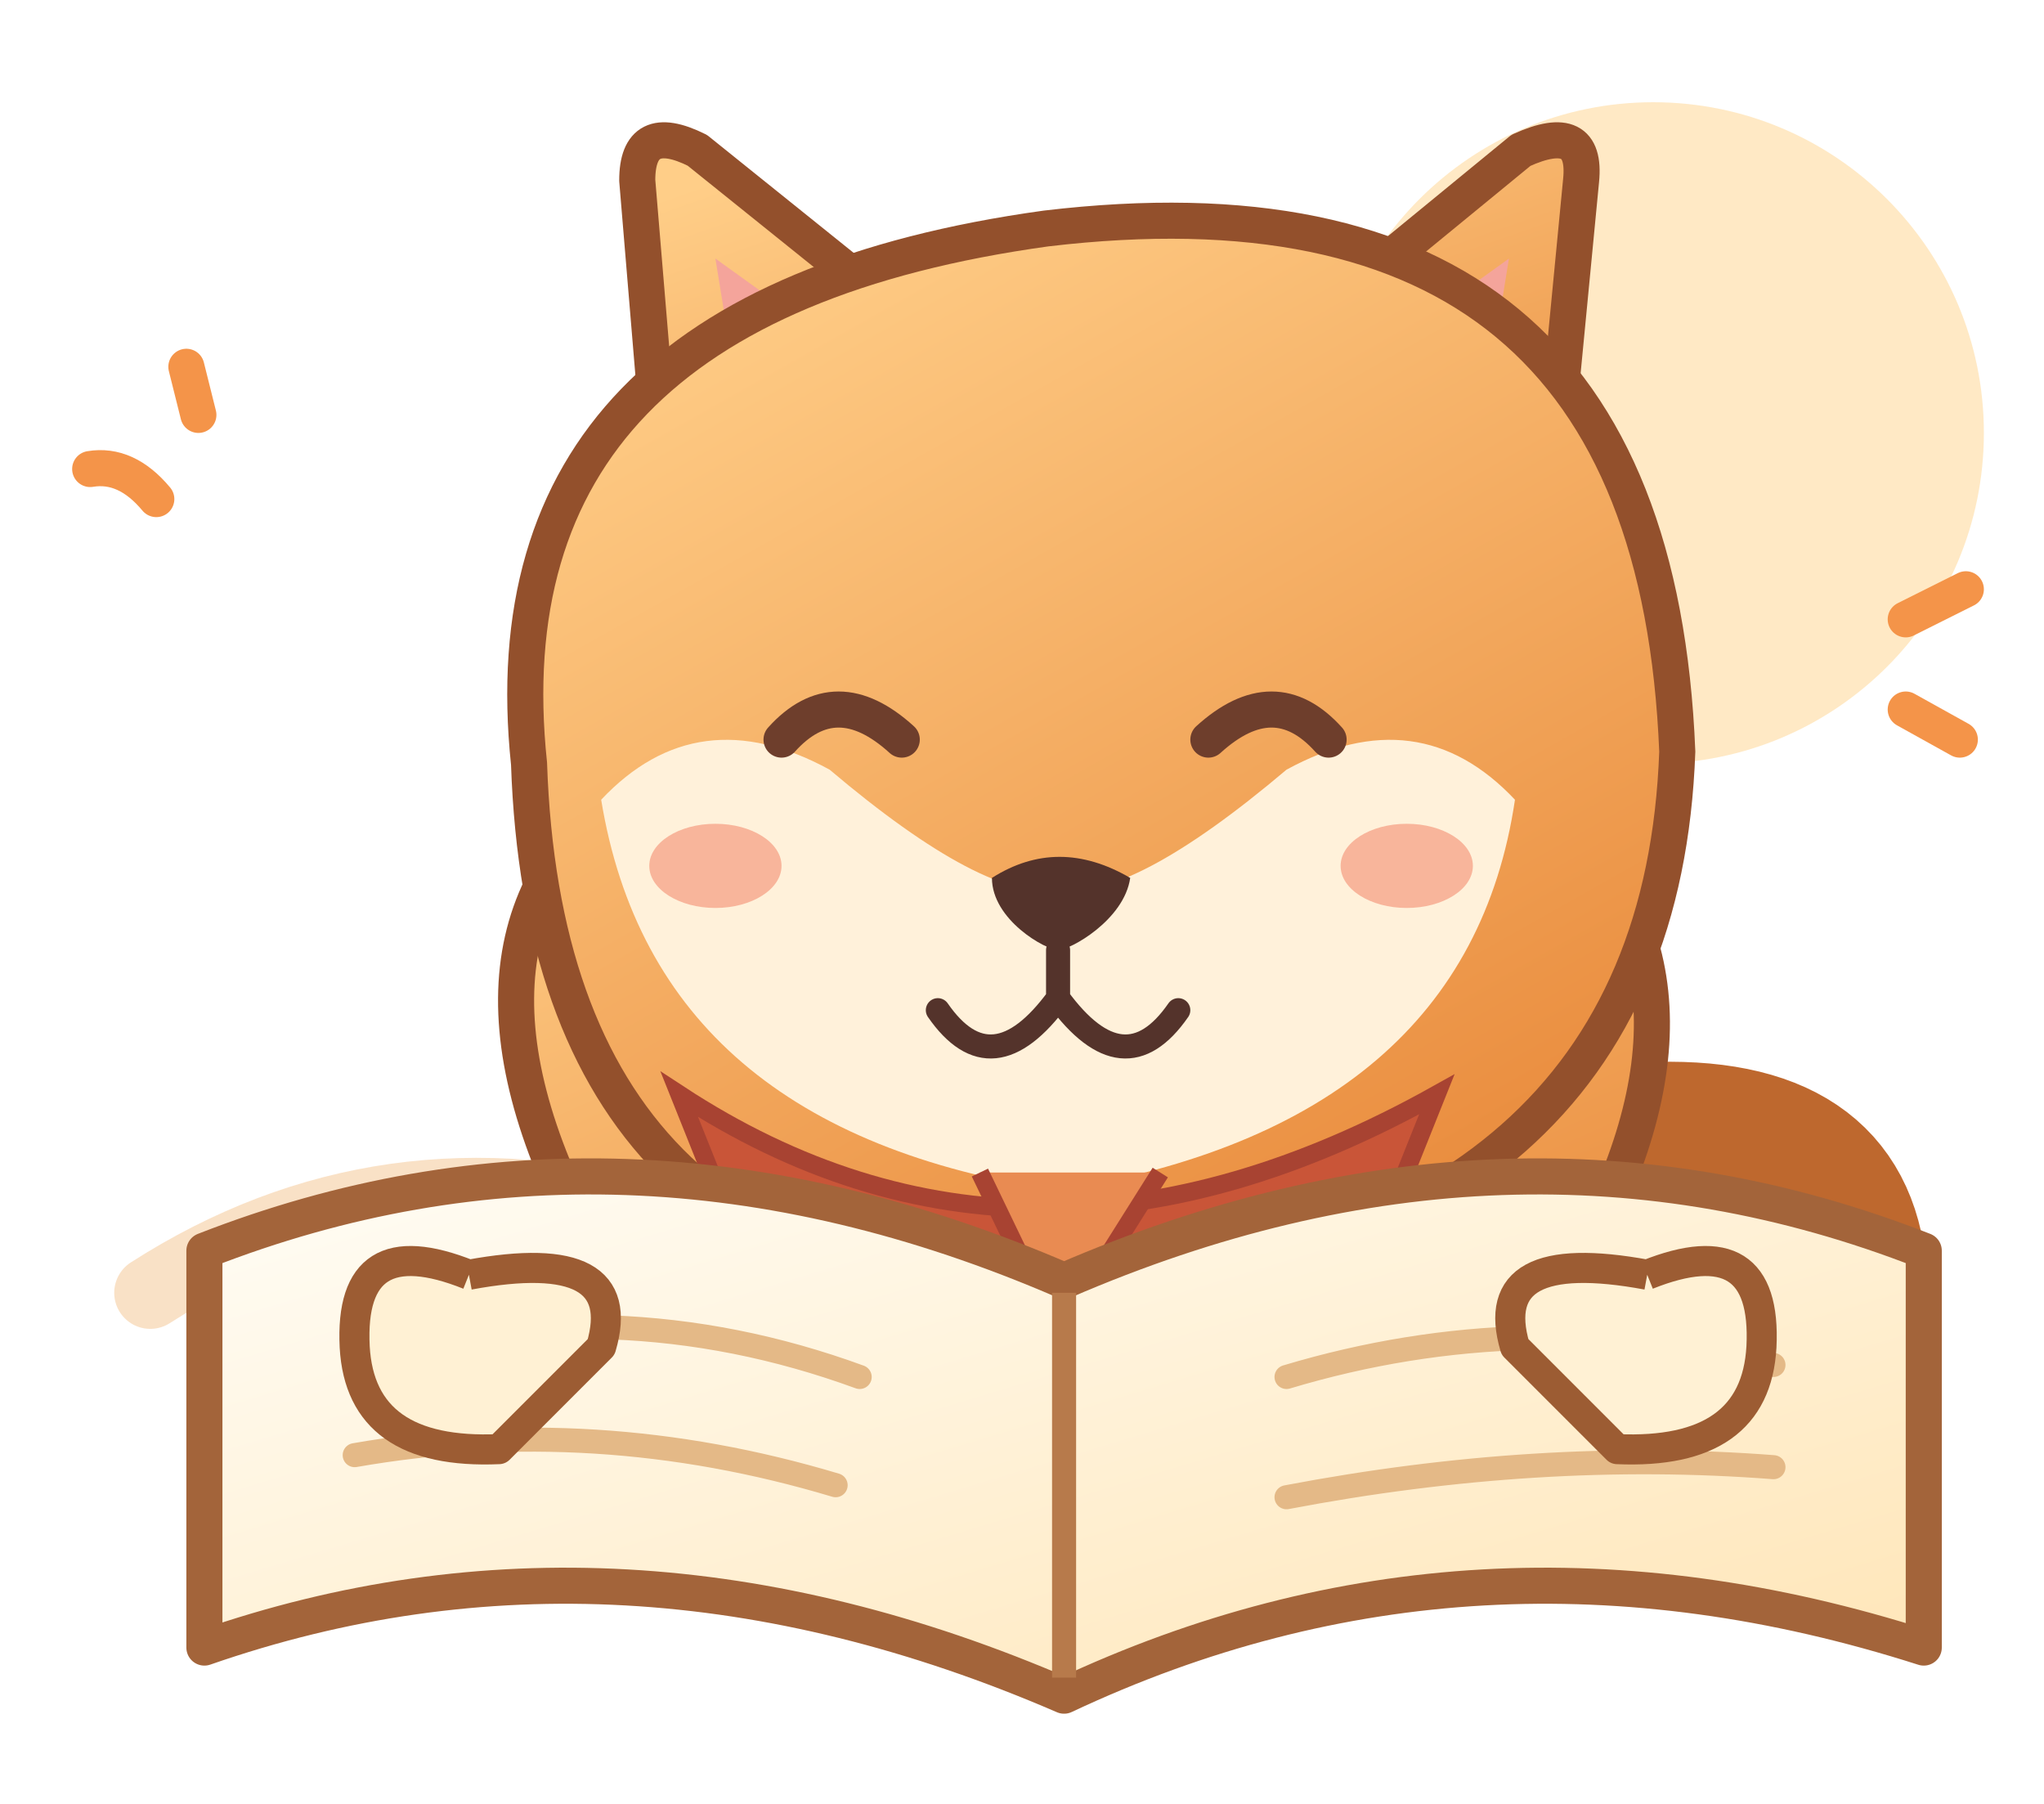
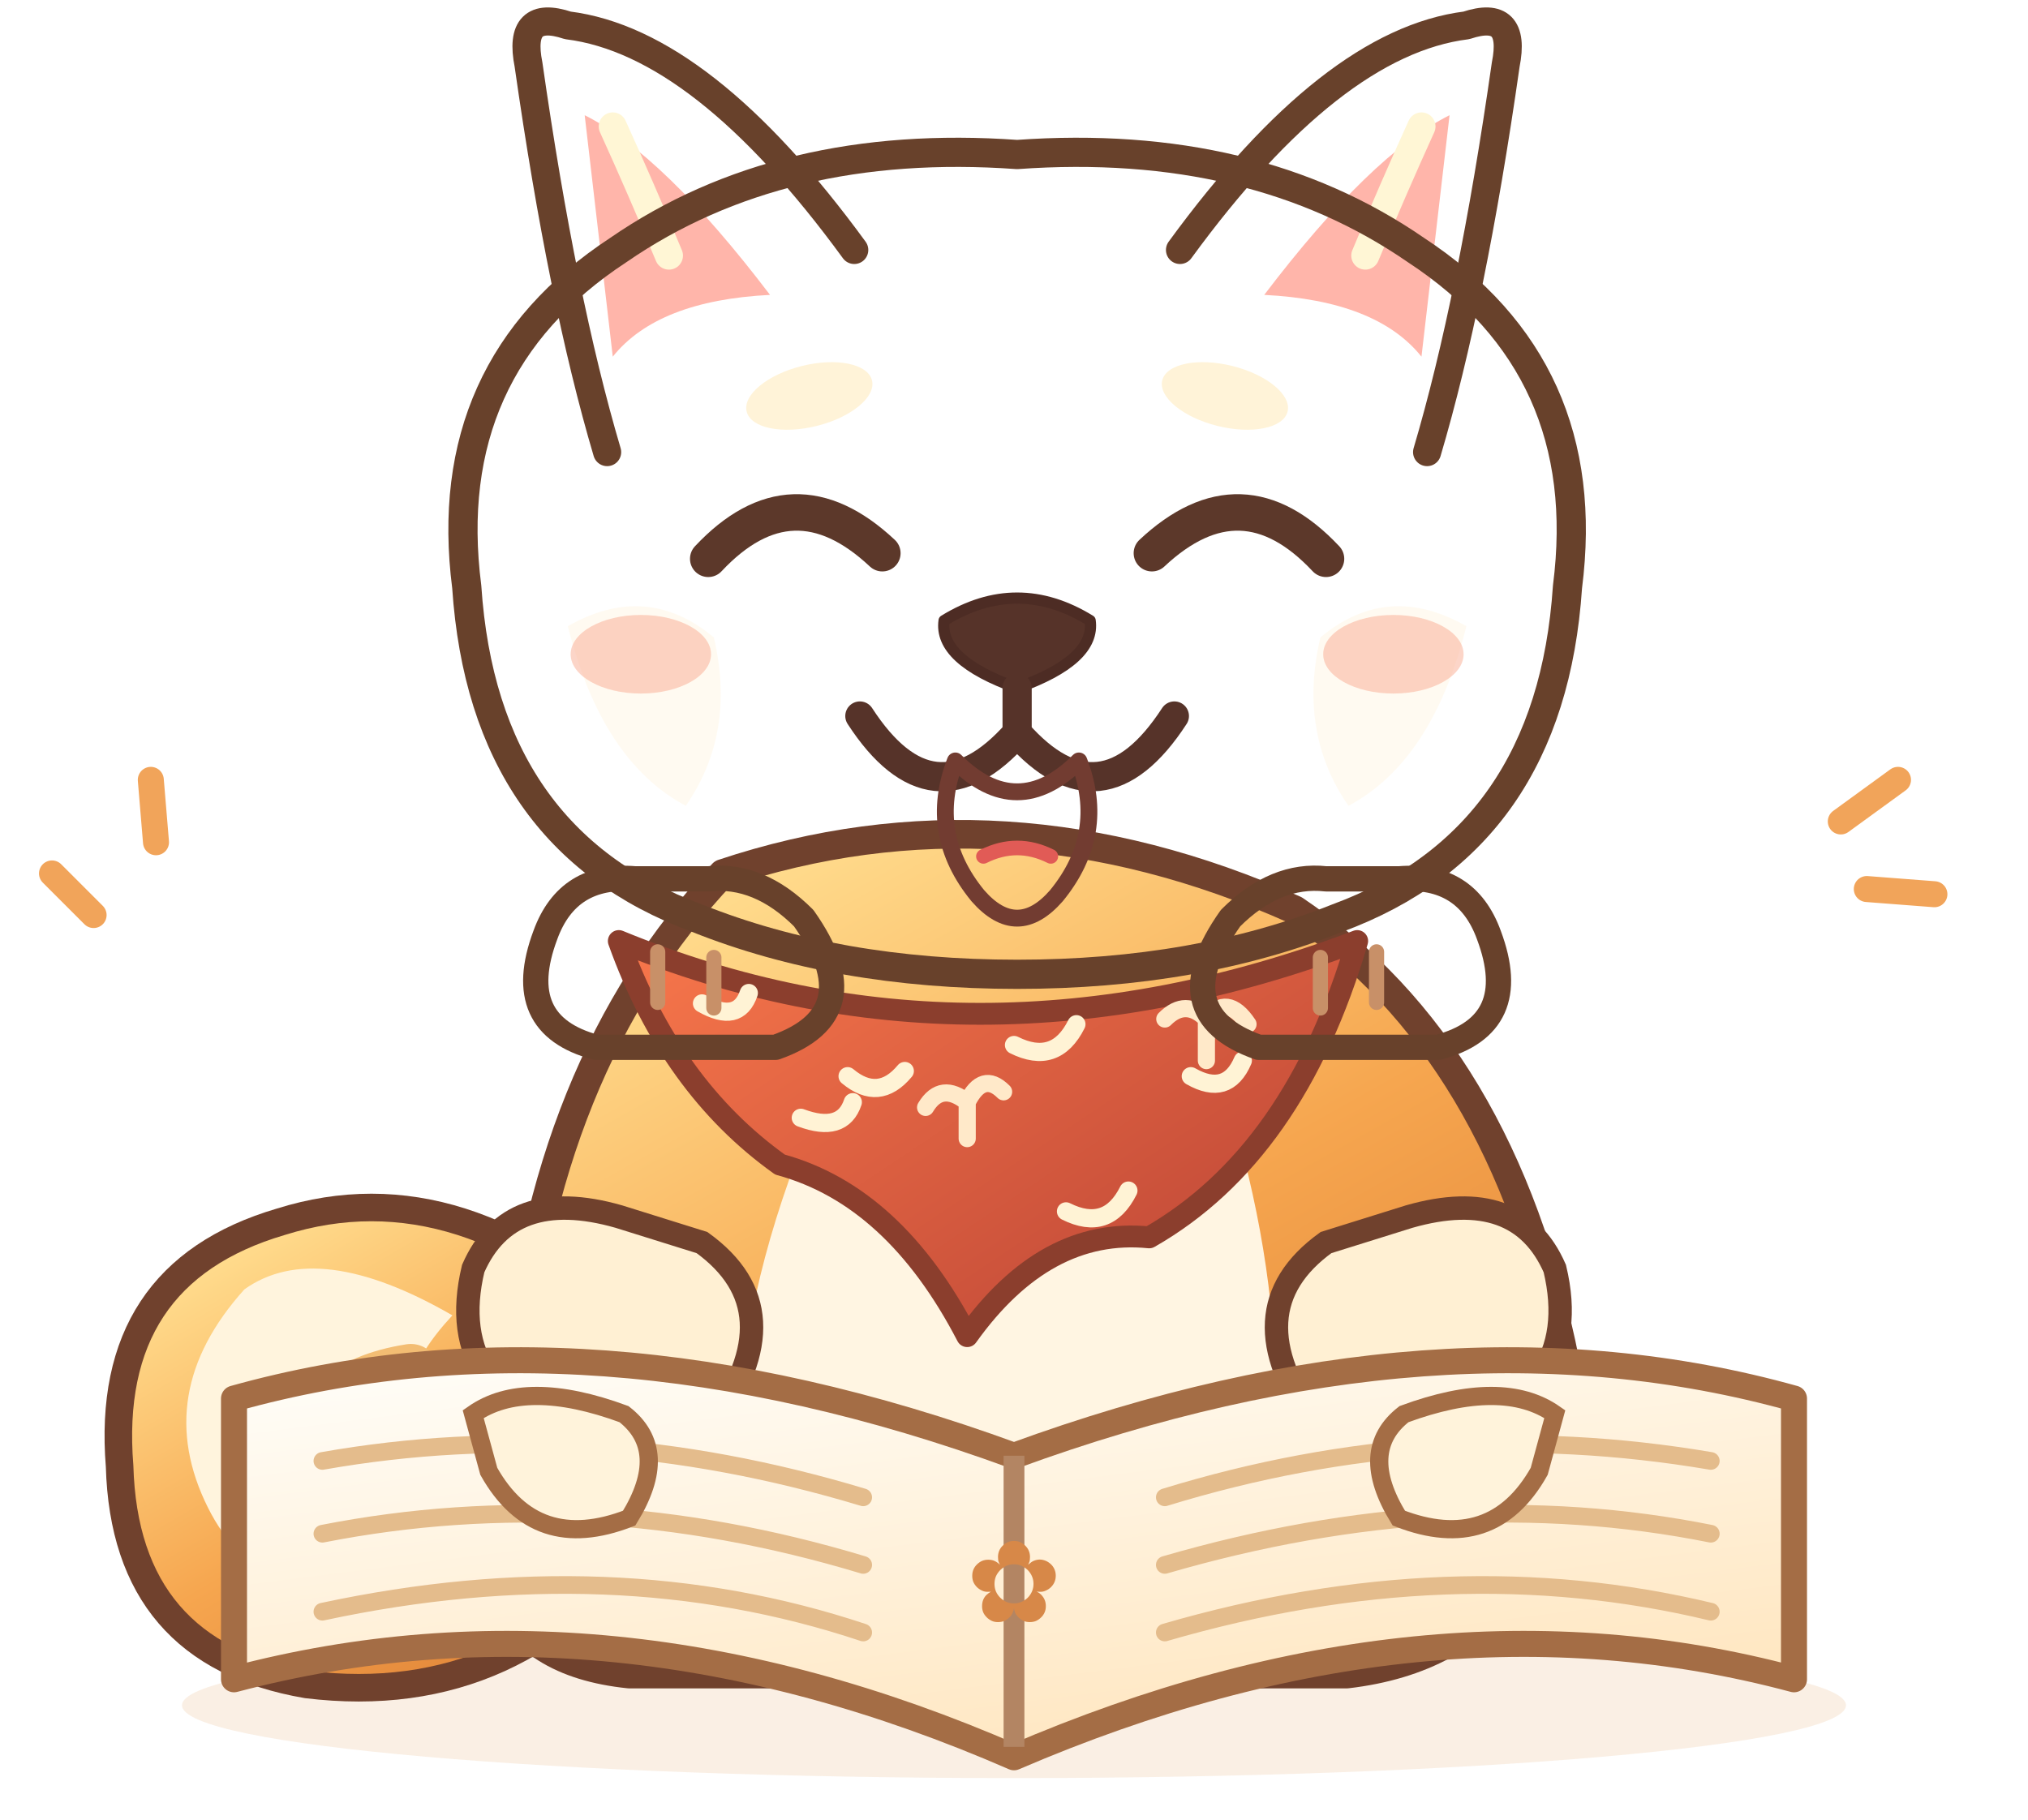
- <svg xmlns="http://www.w3.org/2000/svg" viewBox="0 0 340 300" role="img" aria-labelledby="title">
+ <svg xmlns="http://www.w3.org/2000/svg" viewBox="0 0 390 350" role="img" aria-labelledby="title">
  <defs>
-     <linearGradient id="fur" x1=".2" y1="0" x2=".8" y2="1">
-       <stop stop-color="#ffce88" />
-       <stop offset="1" stop-color="#e88839" />
+     <linearGradient id="bodyFur" x1=".2" y1=".1" x2=".85" y2="1">
+       <stop stop-color="#ffda8b" />
+       <stop offset=".48" stop-color="#f6a64f" />
+       <stop offset="1" stop-color="#dc7c32" />
    </linearGradient>
-     <linearGradient id="paper" x1="0" y1="0" x2="1" y2="1">
-       <stop stop-color="#fffdf6" />
-       <stop offset="1" stop-color="#ffe5b6" />
+     <linearGradient id="bookPage" x1="0" y1="0" x2=".5" y2="1">
+       <stop stop-color="#fffefa" />
+       <stop offset="1" stop-color="#ffe7c2" />
+     </linearGradient>
+     <linearGradient id="scarf" x1="0" y1="0" x2="1" y2=".8">
+       <stop stop-color="#f8774b" />
+       <stop offset="1" stop-color="#bd4636" />
    </linearGradient>
  </defs>
-   <circle cx="275" cy="72" r="55" fill="#ffe2b2" opacity=".75" />
-   <path d="M25 215q39-25 85-12t90-16 107 25" fill="none" stroke="#f3c38e" stroke-width="12" stroke-linecap="round" opacity=".5" />
-   <path d="M265 189q37-5 43 17t-26 31" fill="none" stroke="#be682e" stroke-width="23" stroke-linecap="round" />
-   <path d="M92 194Q72 145 117 123q66-32 132 5 39 25 19 71l-50 49H125Z" fill="url(#fur)" stroke="#93502c" stroke-width="6" />
-   <path d="M113 114 106 30q0-10 10-5l51 41m88 47 8-83q1-10-10-5l-50 41" fill="url(#fur)" stroke="#93502c" stroke-width="6" stroke-linejoin="round" />
-   <path d="m119 43 7 43 25-20m100-23-7 43-25-20" fill="#f4a49b" />
-   <path d="M88 127q-8-76 86-89 101-12 105 87-3 83-103 91Q91 215 88 127Z" fill="url(#fur)" stroke="#93502c" stroke-width="6" />
-   <path d="M100 133q16-17 38-5 26 22 38 20 12 2 38-20 22-12 38 5-8 54-76 65-67-10-76-65Z" fill="#fff1da" />
-   <path d="M130 123q9-10 20 0m51 0q11-10 20 0" fill="none" stroke="#6e3e2c" stroke-width="6" stroke-linecap="round" />
-   <path d="M165 146q11-7 23 0c-1 7-10 12-12 12s-11-5-11-12Z" fill="#54332b" />
-   <path d="M176 158v8q-11 15-20 2m20-2q11 15 20 2" fill="none" stroke="#54332b" stroke-width="4" stroke-linecap="round" />
-   <ellipse cx="119" cy="144" rx="11" ry="7" fill="#f6a68b" opacity=".8" />
-   <ellipse cx="234" cy="144" rx="11" ry="7" fill="#f6a68b" opacity=".8" />
-   <path d="M113 182q58 38 126 0l-8 20q-51 33-110 0Z" fill="#c95538" stroke="#a84332" stroke-width="3" />
-   <path d="m163 195 13 27 17-27" fill="#e98b52" stroke="#a84332" stroke-width="3" />
-   <path d="M34 208q69-27 143 5 74-32 143-5v66q-75-24-143 8-74-32-143-8Z" fill="url(#paper)" stroke="#a3643a" stroke-width="6" stroke-linejoin="round" />
-   <path d="M177 215v64" fill="none" stroke="#b77a4b" stroke-width="4" />
-   <path d="M59 226q43-12 84 3m-84 13q40-7 80 5m75-18q40-12 81-2m-81 22q42-8 81-5" fill="none" stroke="#e4b987" stroke-width="4" stroke-linecap="round" />
-   <path d="M78 212q-20-8-19 12 1 18 24 17l17-17q5-17-22-12m196 0q20-8 19 12-1 18-24 17l-17-17q-5-17 22-12" fill="#fff1d4" stroke="#9c5c33" stroke-width="5" stroke-linejoin="round" />
-   <path d="M26 83q-5-6-11-5m18-9-2-8M317 103l10-5m-10 20 9 5" stroke="#f49449" stroke-width="6" stroke-linecap="round" />
+   <ellipse cx="195" cy="328" rx="160" ry="14" fill="#eabf94" opacity=".25" />
+   <path d="M123 257Q89 224 54 235Q20 245 23 282Q24 318 59 324Q100 329 125 294L137 262Z" fill="url(#bodyFur)" stroke="#70412d" stroke-width="5.3" stroke-linejoin="round" />
+   <path d="M47 248Q29 268 40 290Q50 310 74 304Q100 295 105 276Q91 287 81 276Q74 267 87 253Q61 238 47 248Z" fill="#fff4dd" />
+   <path d="M79 264Q60 267 61 282Q65 297 82 289" fill="none" stroke="#f3bd73" stroke-width="11" stroke-linecap="round" />
+   <path d="M139 168Q193 150 249 175Q289 202 301 262Q302 317 259 322H121Q82 318 99 267Q104 205 139 168Z" fill="url(#bodyFur)" stroke="#70412d" stroke-width="5.5" stroke-linejoin="round" />
+   <path d="M158 211Q192 235 235 208Q254 267 238 314H152Q130 276 158 211Z" fill="#fff5e2" />
+   <path d="M119 181Q187 209 261 181Q249 222 221 238Q201 236 186 257Q172 230 150 224Q129 209 119 181Z" fill="url(#scarf)" stroke="#8b3e2d" stroke-width="4.2" stroke-linejoin="round" />
+   <path d="M135 193q7 4 9-2m19 16q6 5 11-1m21-5q8 4 12-4m22 10q7 4 10-3m-85 11q8 3 10-3m41 21q8 4 12-4" fill="none" stroke="#fff3d5" stroke-width="3.5" stroke-linecap="round" />
+   <path d="M186 212q-5-4-8 1m8-1q3-6 7-2m-7 2v7m46-23q-4-4-8 0m8 0q4-5 8 1m-8-1v8" fill="none" stroke="#ffe9c9" stroke-width="3.3" stroke-linecap="round" />
+   <g transform="translate(66,-7) scale(1.08)">
+     <g stroke-linecap="round" stroke-linejoin="round" filter="url(#shadow)">
+       <path d="M47 87Q39 60 33 18Q31 8 40 11Q64 14 91 51" fill="url(#fur)" stroke="#68412b" stroke-width="5" />
+       <path d="M193 87Q201 60 207 18Q209 8 200 11Q176 14 149 51" fill="url(#fur)" stroke="#68412b" stroke-width="5" />
+       <path d="M43 27Q57 34 76 59Q56 60 48 70Z" fill="#ffb5aa" />
+       <path d="M197 27Q183 34 164 59Q184 60 192 70Z" fill="#ffb5aa" />
+       <path d="M48 29Q53 40 58 52M192 29Q187 40 182 52" fill="none" stroke="#fff6d5" stroke-width="5" />
+       <path d="M22 111Q17 72 49 51Q78 31 120 34Q162 31 191 51Q223 72 218 111Q215 156 177 170Q152 180 120 180Q88 180 63 170Q25 156 22 111Z" fill="url(#fur)" stroke="#68412b" stroke-width="5.2" />
+       <path d="M30 109Q45 97 62 103Q85 111 93 124Q120 136 147 124Q155 111 178 103Q195 97 210 109Q210 146 181 162Q160 177 120 177Q80 177 59 162Q30 146 30 109Z" fill="url(#cream)" />
+       <path d="M40 118Q54 110 66 120Q70 137 61 150Q46 142 40 118Z" fill="#fff9ee" opacity=".8" />
+       <path d="M200 118Q186 110 174 120Q170 137 179 150Q194 142 200 118Z" fill="#fff9ee" opacity=".8" />
+       <ellipse cx="83" cy="77" rx="11.5" ry="5.5" transform="rotate(-14 83 77)" fill="#fff3d8" />
+       <ellipse cx="157" cy="77" rx="11.5" ry="5.5" transform="rotate(14 157 77)" fill="#fff3d8" />
+       <path d="M65 106Q80 90 96 105M144 105Q160 90 175 106" fill="none" stroke="#5c382a" stroke-width="6.5" />
+       <ellipse cx="53" cy="123" rx="12.5" ry="7" fill="#faaf95" opacity=".52" />
+       <ellipse cx="187" cy="123" rx="12.5" ry="7" fill="#faaf95" opacity=".52" />
+       <path d="M107 117Q120 109 133 117Q134 124 120 129Q106 124 107 117Z" fill="#563329" stroke="#4d2c24" stroke-width="2" />
+       <path d="M120 129V137M120 137Q105 154 92 134M120 137Q135 154 148 134" fill="none" stroke="#563329" stroke-width="5.2" />
+       <path d="M109 142Q120 153 131 142Q136 155 127 166Q120 174 113 166Q104 155 109 142Z" fill="url(#tongue)" stroke="#723c31" stroke-width="3" />
+       <path d="M114 159Q120 156 126 159" fill="none" stroke="#e15b56" stroke-width="2.6" />
+       <path d="M52 163Q40 162 36 173Q30 189 45 193L77 193Q94 187 82 170Q74 162 65 163Z" fill="url(#cream)" stroke="#68412b" stroke-width="4.5" />
+       <path d="M188 163Q200 162 204 173Q210 189 195 193L163 193Q146 187 158 170Q166 162 175 163Z" fill="url(#cream)" stroke="#68412b" stroke-width="4.5" />
+       <path d="M56 176v9M66 177v9M184 176v9M174 177v9" fill="none" stroke="#c89068" stroke-width="2.7" />
+     </g>
+   </g>
+   <path d="M119 234Q98 228 91 244Q85 269 114 277L137 274Q153 252 135 239Z" fill="#fff0d3" stroke="#70412d" stroke-width="4.5" />
+   <path d="M271 234Q292 228 299 244Q305 269 276 277L253 274Q237 252 255 239Z" fill="#fff0d3" stroke="#70412d" stroke-width="4.5" />
+   <path d="M45 269Q113 250 195 280Q277 250 345 269V323Q274 304 195 338Q117 304 45 323Z" fill="url(#bookPage)" stroke="#a46d45" stroke-width="5" stroke-linejoin="round" />
+   <path d="M195 280V336" stroke="#b38563" stroke-width="4" fill="none" />
+   <path d="M62 281Q113 272 166 288M62 295Q113 285 166 301M62 310Q118 298 166 314M224 288Q276 272 329 281M224 301Q279 285 329 295M224 314Q279 298 329 310" fill="none" stroke="#e4bc8c" stroke-width="3.4" stroke-linecap="round" />
+   <path d="M91 272Q101 265 120 272Q129 279 121 292Q103 299 94 283Z" fill="#fff3db" stroke="#a46d45" stroke-width="3.5" />
+   <path d="M299 272Q289 265 270 272Q261 279 269 292Q287 299 296 283Z" fill="#fff3db" stroke="#a46d45" stroke-width="3.5" />
+   <text x="195" y="312" font-size="22" fill="#d78848" text-anchor="middle" font-family="sans-serif">✿</text>
+   <path d="M18 176l-8-8m20-6-1-12M354 158l11-8m-6 21 13 1" fill="none" stroke="#f1a45a" stroke-width="5" stroke-linecap="round" />
</svg>
